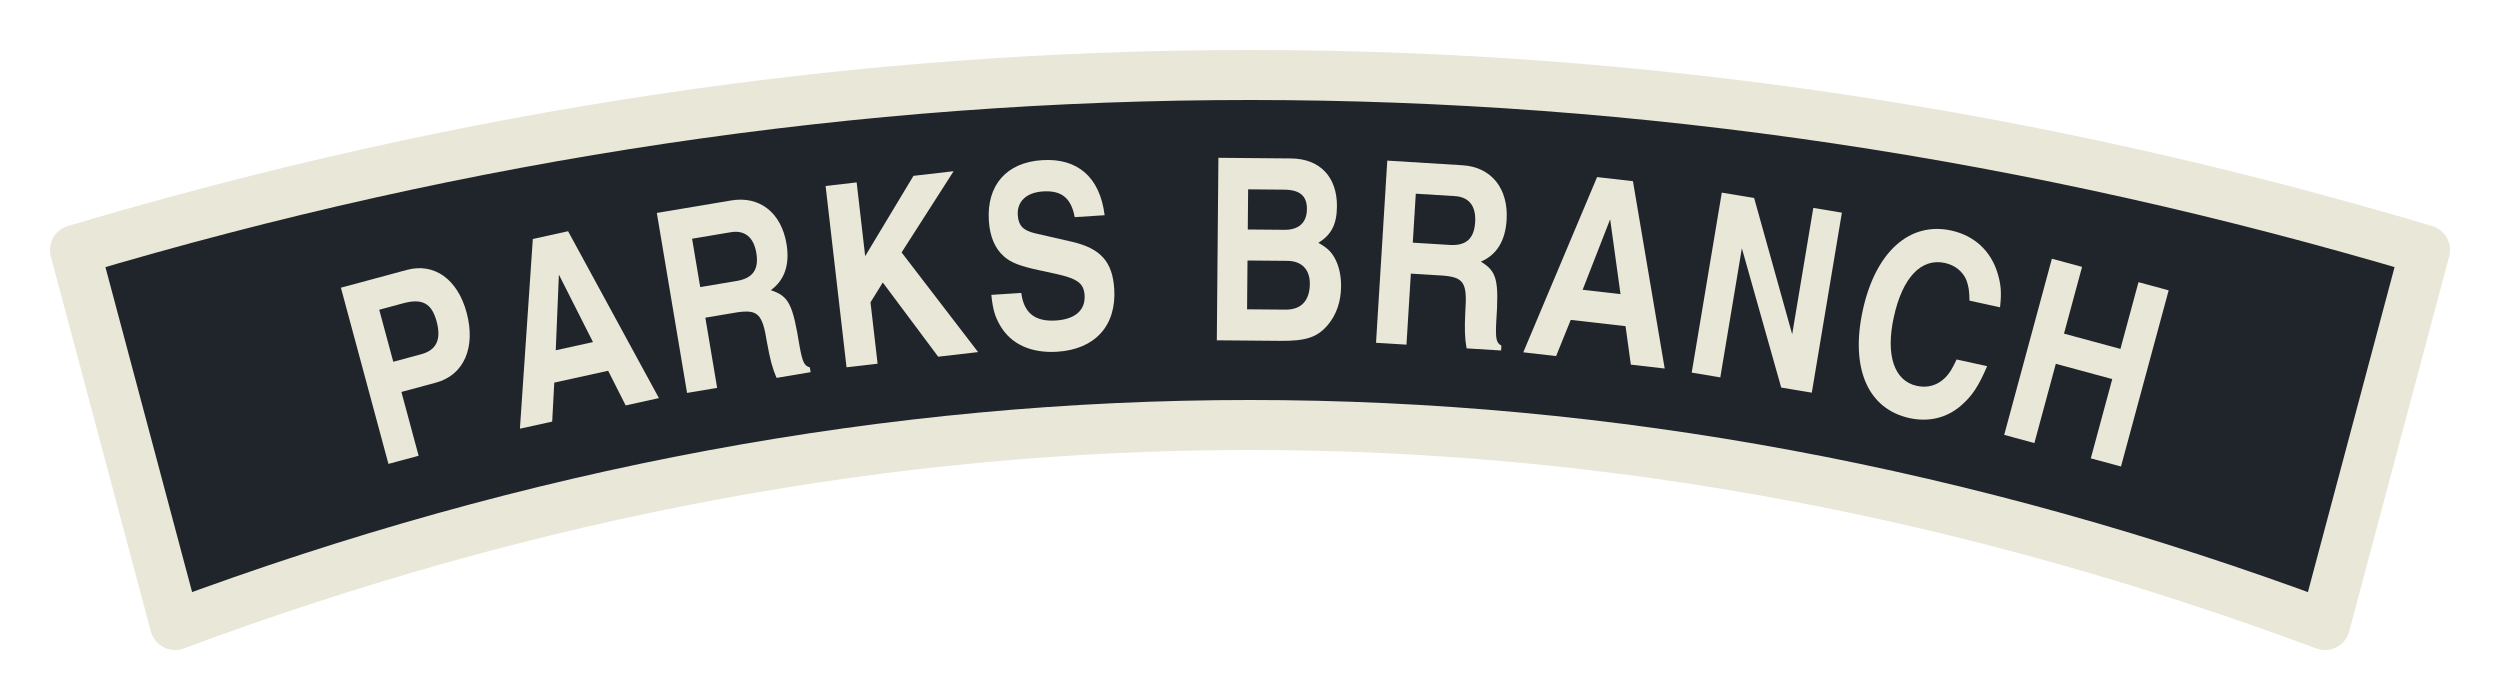
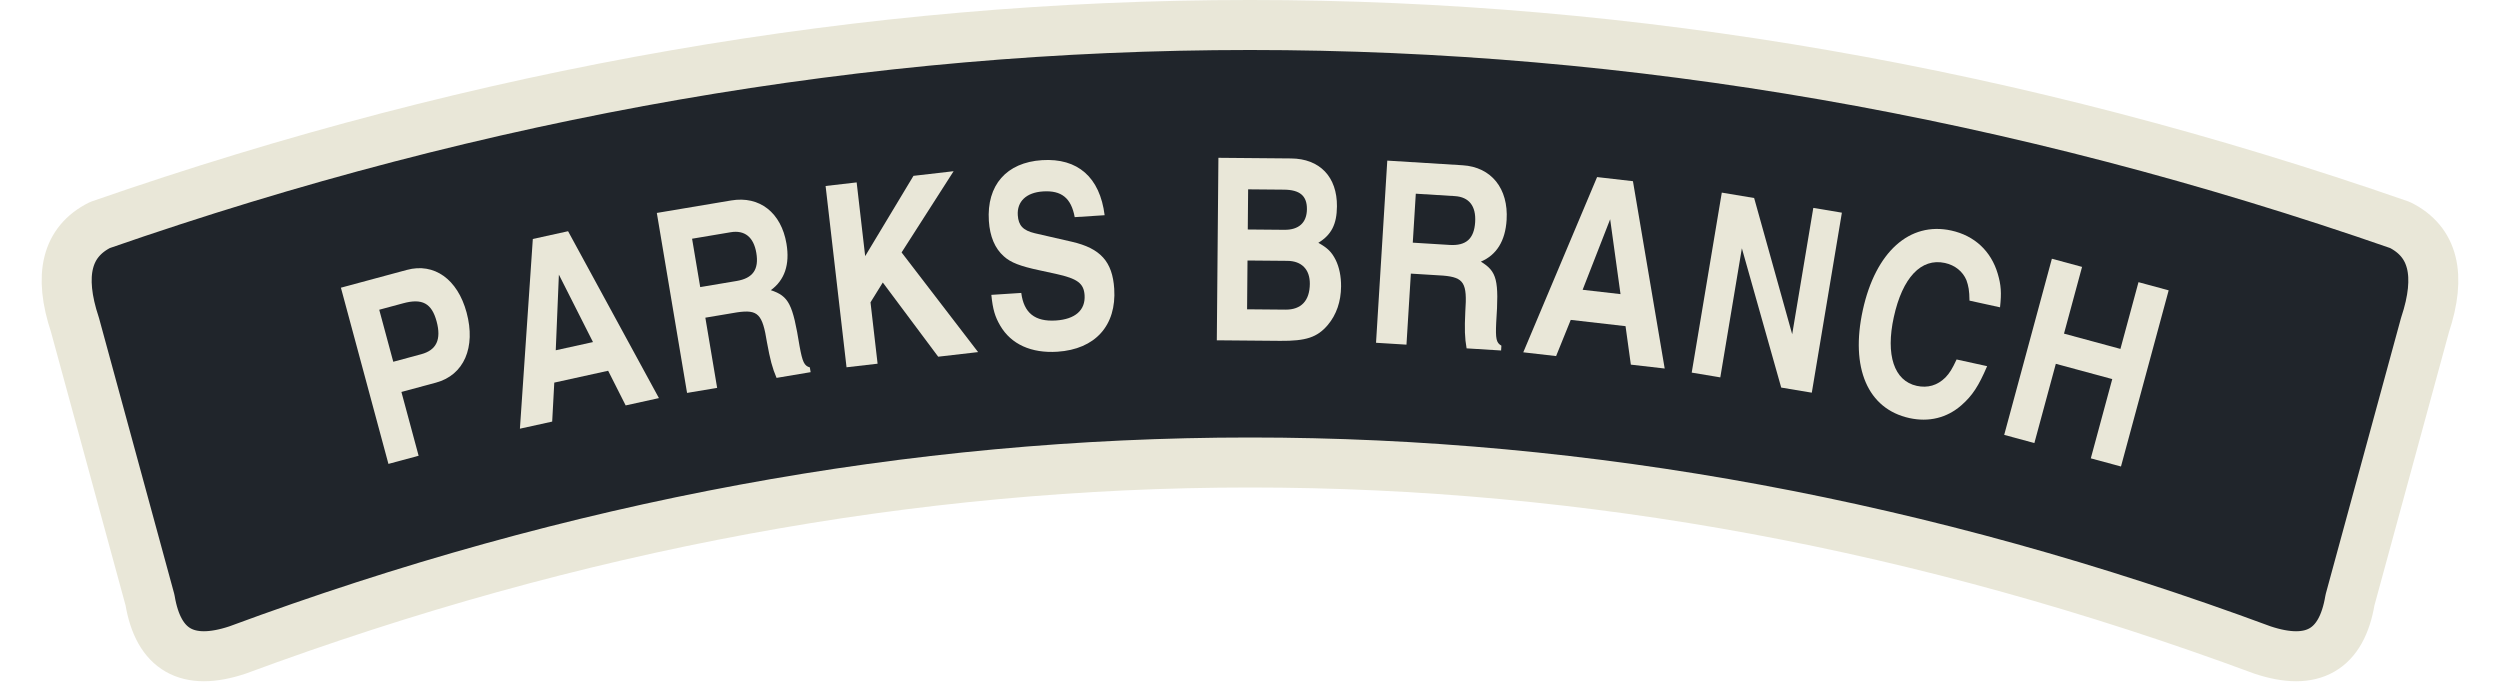
<svg xmlns="http://www.w3.org/2000/svg" viewBox="0 0 100 28" role="img">
  <g data-master-id="bc-detached-rocker-single-v1" data-master-geometry-hash="7942fe030de2ceecf28a65bcb0057f52848ed22d991e13871683d883df1d5149">
-     <path d="M3 10 Q50 -4 97 10 L93 25 Q50 9 7 25 Z" fill="#20252b" stroke="#e9e7d8" stroke-width="2" stroke-linejoin="round" stroke-linecap="round" data-component="shared-rocker-border" />
+     <path d="M4 9 Q50 -7 96 9 Q98 10 97 13 L94 24 Q93.5 27 90.5 26 Q50 11 9.5 26 Q6.5 27 6 24 L3 13 Q2 10 4 9 Z" fill="#20252b" stroke="#e9e7d8" stroke-width="2" stroke-linejoin="round" stroke-linecap="round" data-component="shared-rocker-border" />
  </g>
  <g data-alignment="glyph-ink-centered-in-curved-band" transform="translate(0 1.628314)">
    <g data-caption="PARKS BRANCH">
      <path d="M185 260H326C440 260 514 353 514 495C514 631 442 718 331 718H62V0H185ZM185 383V595H283C360 595 391 566 391 492C391 418 361 383 299 383Z" fill="#e9e7d8" transform="translate(17.61352 16.36775) rotate(-15.09498) scale(0.01016713 -0.01016713) translate(-273.5 0)" />
      <path d="M187 148H404L442 0H576L368 718H226L16 0H146ZM296 559 370 271H220Z" fill="#e9e7d8" transform="translate(23.57692 14.90735) rotate(-12.41077) scale(0.01016713 -0.01016713) translate(-296 0)" />
      <path d="M62 0H182V280H309C392 278 406 257 405 144C406 76 409 41 419 0H555V19C534 29 530 45 529 108C530 276 520 309 454 344C514 374 545 431 545 514C545 638 472 718 359 718H62ZM182 402V595H336C392 595 422 561 422 498C422 432 392 402 327 402Z" fill="#e9e7d8" transform="translate(29.82861 13.69435) rotate(-9.53635) scale(0.01016713 -0.01016713) translate(-296 0)" />
      <path d="M194 243 251 315 434 0H592L338 424L578 718H419L194 426V718H71V0H194Z" fill="#e9e7d8" transform="translate(36.13382 12.80065) rotate(-6.58749) scale(0.01016713 -0.01016713) translate(-296 0)" />
      <path d="M32 221C34 163 41 134 59 98C97 22 174 -19 277 -19C426 -19 516 69 516 214C516 321 472 376 362 409L218 452C173 466 156 486 156 527C156 581 195 614 261 614C334 614 370 581 379 505H497C488 655 406 737 265 737C125 737 41 653 41 512C41 450 58 402 91 369C116 343 153 326 228 305L291 287C374 263 398 243 398 196C398 137 355 104 279 104C196 104 155 142 150 221Z" fill="#e9e7d8" transform="translate(42.24863 12.2502) rotate(-3.69368) scale(0.01016713 -0.01016713) translate(-273.5 0)" />
      <path d="M62 0H311C413 0 457 15 498 64C532 105 549 157 549 216C549 256 541 292 527 320C511 351 495 367 458 387C509 419 530 460 530 531C530 647 461 718 348 718H62ZM180 315H337C393 315 426 282 426 225C426 159 393 123 331 123H180ZM180 595H321C384 595 412 571 412 519C412 466 381 437 324 437H180Z" fill="#e9e7d8" transform="translate(51.05152 12.00461) rotate(0.50175) scale(0.01016713 -0.01016713) translate(-296 0)" />
      <path d="M62 0H182V280H309C392 278 406 257 405 144C406 76 409 41 419 0H555V19C534 29 530 45 529 108C530 276 520 309 454 344C514 374 545 431 545 514C545 638 472 718 359 718H62ZM182 402V595H336C392 595 422 561 422 498C422 432 392 402 327 402Z" fill="#e9e7d8" transform="translate(57.41576 12.229) rotate(3.53417) scale(0.01016713 -0.01016713) translate(-296 0)" />
      <path d="M187 148H404L442 0H576L368 718H226L16 0H146ZM296 559 370 271H220Z" fill="#e9e7d8" transform="translate(63.75936 12.78837) rotate(6.53719) scale(0.01016713 -0.01016713) translate(-296 0)" />
      <path d="M422 214 186 718H57V0H171V515L414 0H536V718H422Z" fill="#e9e7d8" transform="translate(70.06535 13.67658) rotate(9.48713) scale(0.01016713 -0.01016713) translate(-296 0)" />
      <path d="M561 483C555 540 546 570 524 610C479 692 402 737 309 737C141 737 36 591 36 357C36 124 138 -19 306 -19C384 -19 450 13 495 74C529 120 545 162 561 246H438C429 206 423 188 410 167C386 130 351 111 307 111C216 111 161 203 161 356C161 515 216 607 312 607C353 607 388 589 409 559C422 538 429 522 438 483Z" fill="#e9e7d8" transform="translate(76.31806 14.88428) rotate(12.36296) scale(0.01016713 -0.01016713) translate(-296 0)" />
      <path d="M411 323V0H534V718H411V446H181V718H58V0H181V323Z" fill="#e9e7d8" transform="translate(82.50352 16.39938) rotate(15.14703) scale(0.01016713 -0.01016713) translate(-296 0)" />
    </g>
  </g>
</svg>
